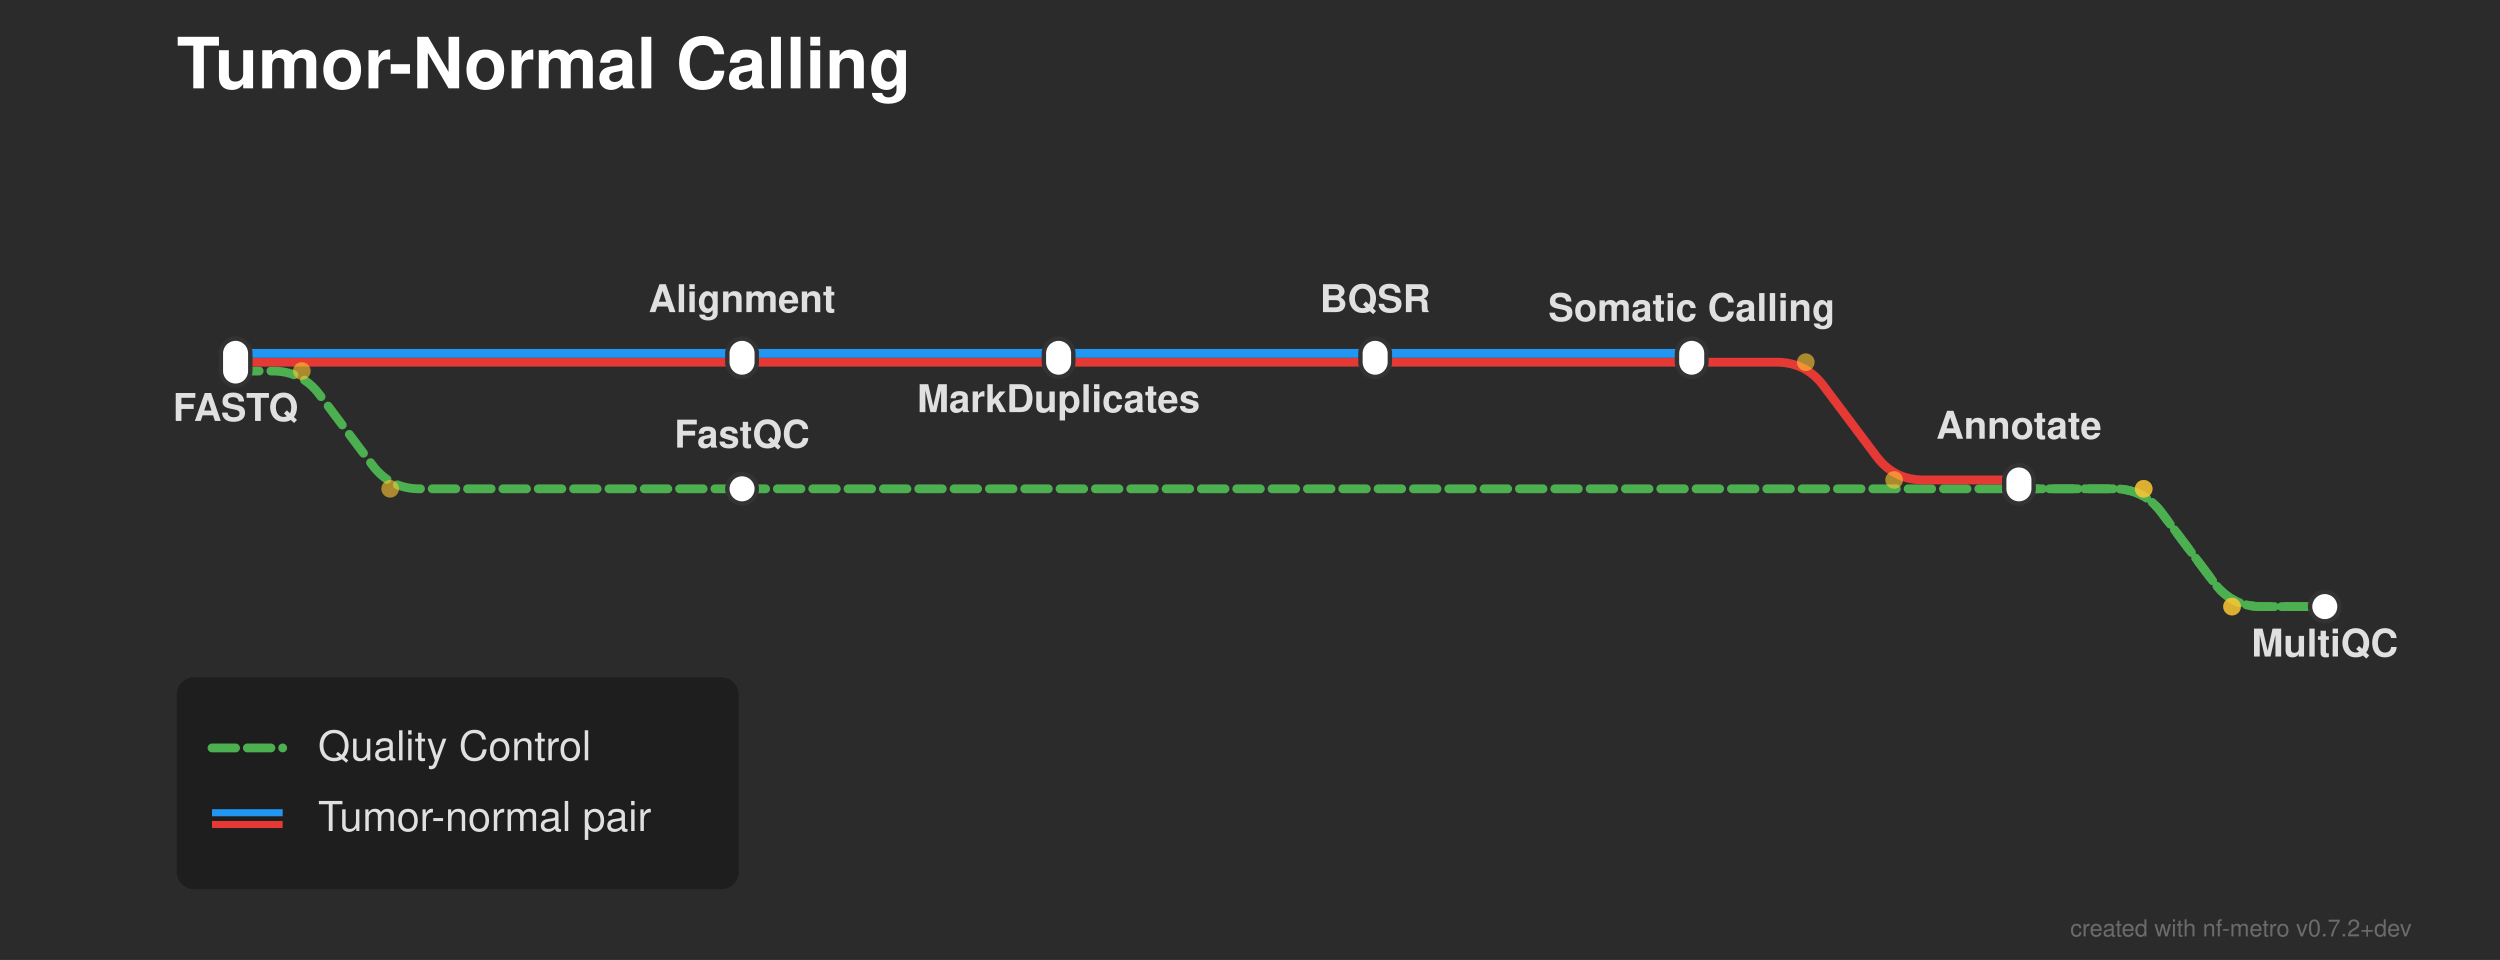
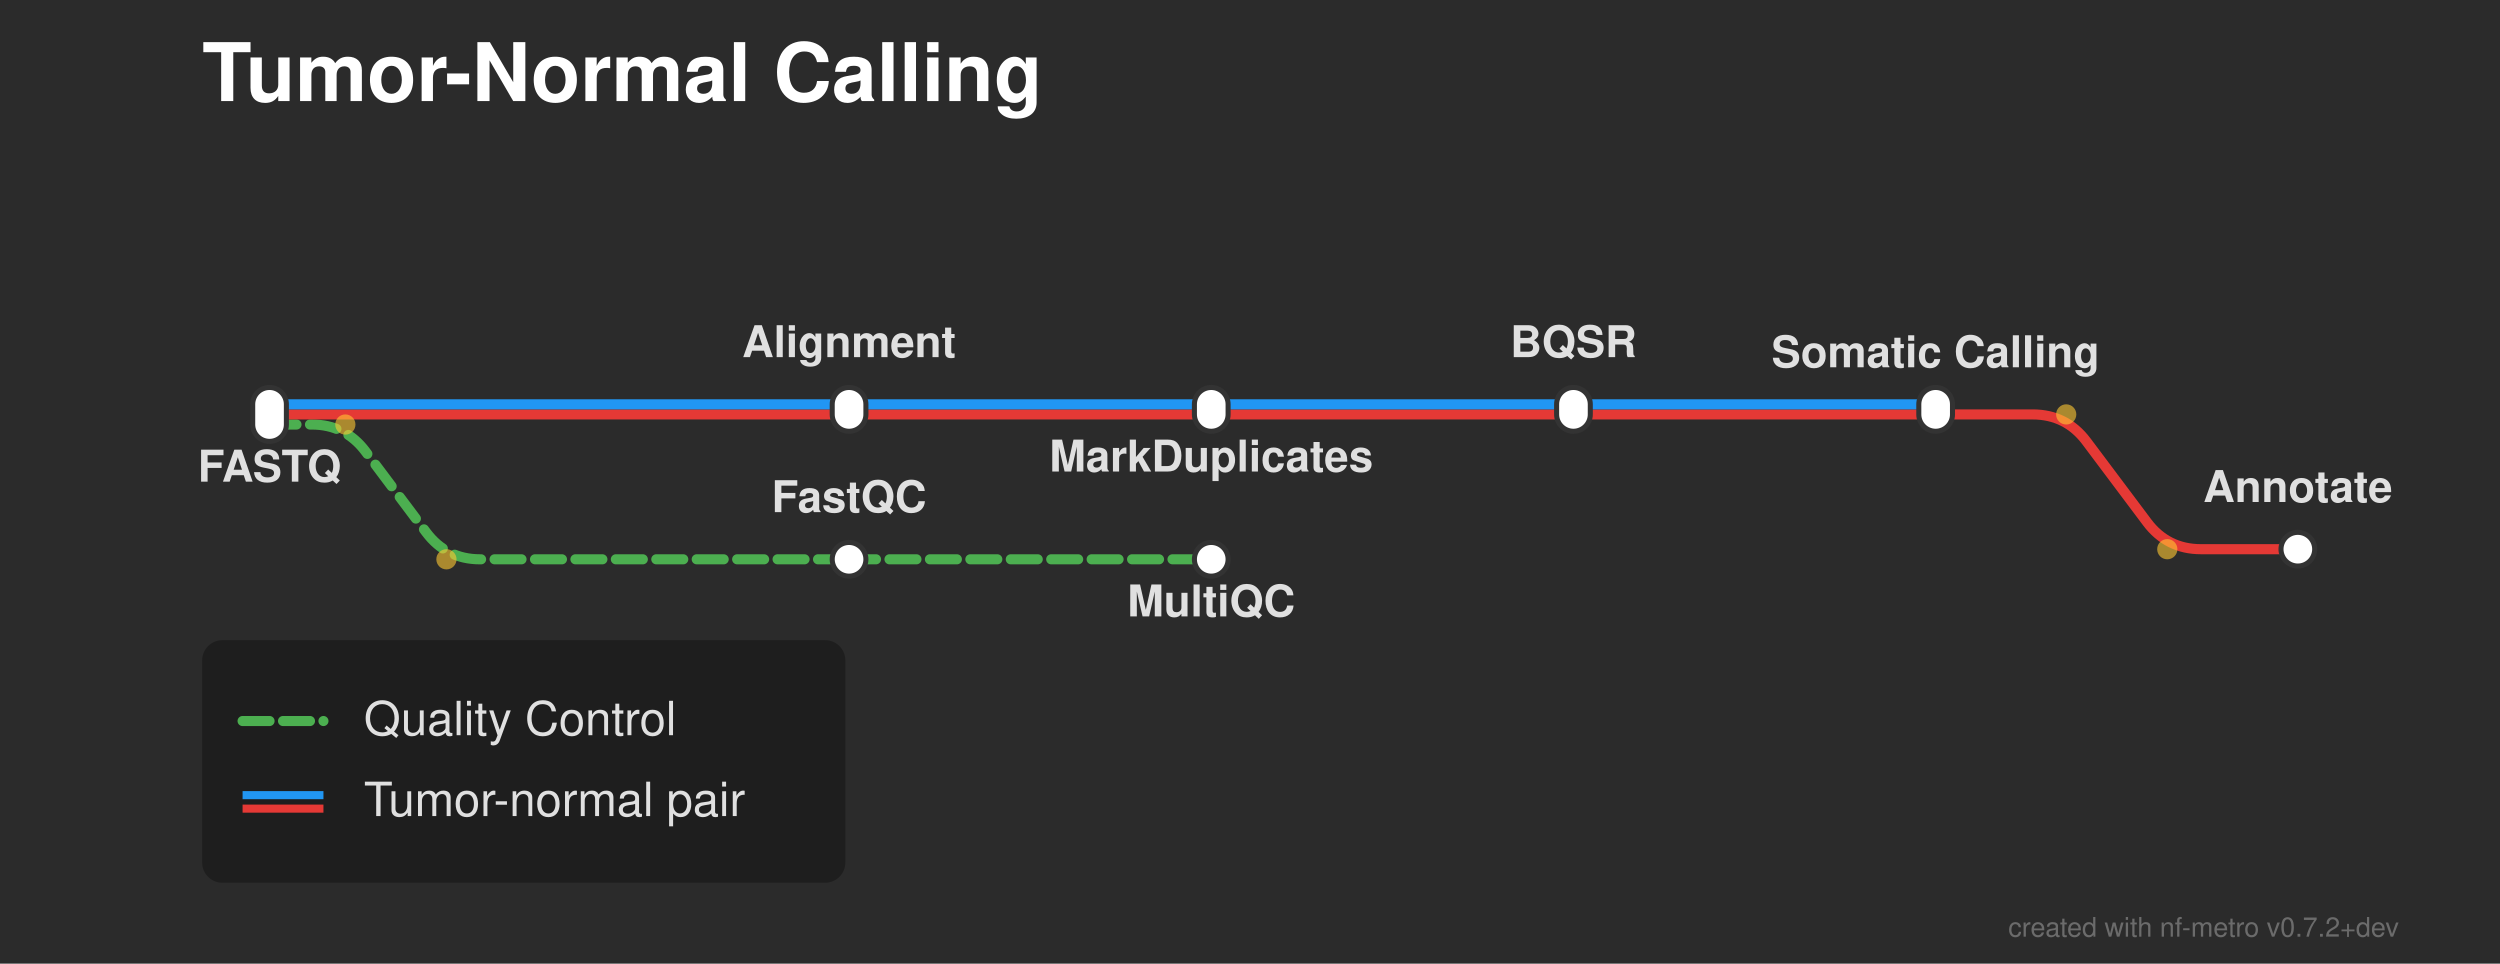
- <svg xmlns="http://www.w3.org/2000/svg" width="849" height="326" viewBox="0 0 849 326">
+ <svg xmlns="http://www.w3.org/2000/svg" width="742" height="286" viewBox="0 0 742 286">
  <defs>
</defs>
-   <rect x="0" y="0" width="849" height="326" fill="#2b2b2b" />
+   <rect x="0" y="0" width="742" height="286" fill="#2b2b2b" />
  <text x="60.0" y="30.0" font-size="24.0" fill="#ffffff" font-family="'Helvetica Neue', Helvetica, Arial, sans-serif" font-weight="bold" class="nf-metro-title">Tumor-Normal Calling</text>
  <path d="M80.0,126.0 L92.5,126.0 Q102.5,126.0,108.5,134.0 L126.5,158.0 Q132.5,166.0,142.5,166.0 L252.0,166.0" stroke="#4CAF50" stroke-width="3.0" fill="none" stroke-linecap="round" stroke-linejoin="round" class="metro-line-qc" data-line-id="qc" stroke-dasharray="8,4" />
-   <path d="M252.0,166.0 L718.0,166.0 Q728.0,166.0,734.0,174.0 L752.0,198.0 Q758.0,206.0,768.0,206.0 L789.5,206.0" stroke="#4CAF50" stroke-width="3.0" fill="none" stroke-linecap="round" stroke-linejoin="round" class="metro-line-qc" data-line-id="qc" stroke-dasharray="8,4" />
-   <path d="M685.625,166.0 L718.0,166.0 Q728.0,166.0,734.0,174.0 L752.0,198.0 Q758.0,206.0,768.0,206.0 L789.5,206.0" stroke="#4CAF50" stroke-width="3.0" fill="none" stroke-linecap="round" stroke-linejoin="round" class="metro-line-qc" data-line-id="qc" stroke-dasharray="8,4" />
+   <path d="M252.0,166.0 L359.5,166.0" stroke="#4CAF50" stroke-width="3.0" stroke-linecap="round" class="metro-line-qc" data-line-id="qc" stroke-dasharray="8,4" />
  <path d="M80.0,123.0 L252.0,123.0" stroke="#E53935" stroke-width="3.0" stroke-linecap="round" class="metro-line-tumor" data-line-id="tumor" />
  <path d="M252.0,123.0 L359.5,123.0" stroke="#E53935" stroke-width="3.0" stroke-linecap="round" class="metro-line-tumor" data-line-id="tumor" />
  <path d="M359.5,123.0 L467.0,123.0" stroke="#E53935" stroke-width="3.0" stroke-linecap="round" class="metro-line-tumor" data-line-id="tumor" />
  <path d="M467.0,123.0 L574.5,123.0" stroke="#E53935" stroke-width="3.0" stroke-linecap="round" class="metro-line-tumor" data-line-id="tumor" />
-   <path d="M574.5,123.0 L603.25,123.0 Q613.25,123.0,619.25,131.0 L637.25,155.0 Q643.25,163.0,653.25,163.0 L685.625,163.0" stroke="#E53935" stroke-width="3.0" fill="none" stroke-linecap="round" stroke-linejoin="round" class="metro-line-tumor" data-line-id="tumor" />
+   <path d="M574.5,123.0 L603.25,123.0 Q613.25,123.0,619.25,131.0 L637.25,155.0 Q643.25,163.0,653.25,163.0 L682.0,163.0" stroke="#E53935" stroke-width="3.0" fill="none" stroke-linecap="round" stroke-linejoin="round" class="metro-line-tumor" data-line-id="tumor" />
  <path d="M80.0,120.0 L252.0,120.0" stroke="#2196F3" stroke-width="3.0" stroke-linecap="round" class="metro-line-normal" data-line-id="normal" />
  <path d="M252.0,120.0 L359.5,120.0" stroke="#2196F3" stroke-width="3.0" stroke-linecap="round" class="metro-line-normal" data-line-id="normal" />
  <path d="M359.5,120.0 L467.0,120.0" stroke="#2196F3" stroke-width="3.0" stroke-linecap="round" class="metro-line-normal" data-line-id="normal" />
  <path d="M467.0,120.0 L574.5,120.0" stroke="#2196F3" stroke-width="3.0" stroke-linecap="round" class="metro-line-normal" data-line-id="normal" />
  <rect x="75.0" y="115.0" width="10.0" height="16.0" rx="5.0" ry="5.0" fill="#ffffff" stroke="#333333" stroke-width="1.5" class="nf-metro-station" data-station-id="fastq" data-station-lines="normal,qc,tumor" data-station-label="FASTQ" />
  <rect x="247.0" y="115.0" width="10.0" height="13.0" rx="5.0" ry="5.0" fill="#ffffff" stroke="#333333" stroke-width="1.5" class="nf-metro-station" data-station-id="align" data-station-lines="normal,tumor" data-station-label="Alignment" />
  <rect x="354.5" y="115.0" width="10.0" height="13.0" rx="5.0" ry="5.0" fill="#ffffff" stroke="#333333" stroke-width="1.5" class="nf-metro-station" data-station-id="markdup" data-station-lines="normal,tumor" data-station-label="MarkDuplicates" />
  <rect x="462.0" y="115.0" width="10.0" height="13.0" rx="5.0" ry="5.0" fill="#ffffff" stroke="#333333" stroke-width="1.5" class="nf-metro-station" data-station-id="bqsr" data-station-lines="normal,tumor" data-station-label="BQSR" />
  <rect x="247.0" y="161.0" width="10.0" height="10.0" rx="5.0" ry="5.0" fill="#ffffff" stroke="#333333" stroke-width="1.5" class="nf-metro-station" data-station-id="fastqc" data-station-lines="qc" data-station-label="FastQC" />
  <rect x="569.5" y="115.0" width="10.0" height="13.0" rx="5.0" ry="5.0" fill="#ffffff" stroke="#333333" stroke-width="1.5" class="nf-metro-station" data-station-id="call" data-station-lines="normal,tumor" data-station-label="Somatic Calling" />
-   <rect x="680.625" y="158.0" width="10.0" height="13.0" rx="5.0" ry="5.0" fill="#ffffff" stroke="#333333" stroke-width="1.5" class="nf-metro-station" data-station-id="annotate" data-station-lines="qc,tumor" data-station-label="Annotate" />
-   <rect x="784.5" y="201.0" width="10.0" height="10.0" rx="5.0" ry="5.0" fill="#ffffff" stroke="#333333" stroke-width="1.5" class="nf-metro-station" data-station-id="multiqc" data-station-lines="qc" data-station-label="MultiQC" />
+   <rect x="677.0" y="158.0" width="10.0" height="10.0" rx="5.0" ry="5.0" fill="#ffffff" stroke="#333333" stroke-width="1.5" class="nf-metro-station" data-station-id="annotate" data-station-lines="tumor" data-station-label="Annotate" />
+   <rect x="354.5" y="161.0" width="10.0" height="10.0" rx="5.0" ry="5.0" fill="#ffffff" stroke="#333333" stroke-width="1.5" class="nf-metro-station" data-station-id="multiqc" data-station-lines="qc" data-station-label="MultiQC" />
  <text x="80.0" y="137.0" font-size="13.0" fill="#e0e0e0" font-family="'Helvetica Neue', Helvetica, Arial, sans-serif" font-weight="bold" text-anchor="middle" dominant-baseline="hanging" data-station-id="fastq" class="nf-metro-station-label">FASTQ</text>
  <text x="252.0" y="106.0" font-size="13.0" fill="#e0e0e0" font-family="'Helvetica Neue', Helvetica, Arial, sans-serif" font-weight="bold" text-anchor="middle" dominant-baseline="auto" data-station-id="align" class="nf-metro-station-label">Alignment</text>
  <text x="252.0" y="152.0" font-size="13.0" fill="#e0e0e0" font-family="'Helvetica Neue', Helvetica, Arial, sans-serif" font-weight="bold" text-anchor="middle" dominant-baseline="auto" data-station-id="fastqc" class="nf-metro-station-label">FastQC</text>
  <text x="359.5" y="134.0" font-size="13.0" fill="#e0e0e0" font-family="'Helvetica Neue', Helvetica, Arial, sans-serif" font-weight="bold" text-anchor="middle" dominant-baseline="hanging" data-station-id="markdup" class="nf-metro-station-label">MarkDuplicates</text>
+   <text x="359.5" y="177.0" font-size="13.0" fill="#e0e0e0" font-family="'Helvetica Neue', Helvetica, Arial, sans-serif" font-weight="bold" text-anchor="middle" dominant-baseline="hanging" data-station-id="multiqc" class="nf-metro-station-label">MultiQC</text>
  <text x="467.0" y="106.0" font-size="13.0" fill="#e0e0e0" font-family="'Helvetica Neue', Helvetica, Arial, sans-serif" font-weight="bold" text-anchor="middle" dominant-baseline="auto" data-station-id="bqsr" class="nf-metro-station-label">BQSR</text>
  <text x="574.5" y="109.0" font-size="13.0" fill="#e0e0e0" font-family="'Helvetica Neue', Helvetica, Arial, sans-serif" font-weight="bold" text-anchor="middle" dominant-baseline="auto" data-station-id="call" class="nf-metro-station-label">Somatic Calling</text>
-   <text x="685.625" y="149.0" font-size="13.0" fill="#e0e0e0" font-family="'Helvetica Neue', Helvetica, Arial, sans-serif" font-weight="bold" text-anchor="middle" dominant-baseline="auto" data-station-id="annotate" class="nf-metro-station-label">Annotate</text>
-   <text x="789.5" y="217.0" font-size="13.0" fill="#e0e0e0" font-family="'Helvetica Neue', Helvetica, Arial, sans-serif" font-weight="bold" text-anchor="middle" dominant-baseline="hanging" data-station-id="multiqc" class="nf-metro-station-label">MultiQC</text>
+   <text x="682.0" y="149.0" font-size="13.0" fill="#e0e0e0" font-family="'Helvetica Neue', Helvetica, Arial, sans-serif" font-weight="bold" text-anchor="middle" dominant-baseline="auto" data-station-id="annotate" class="nf-metro-station-label">Annotate</text>
  <circle cx="613.25" cy="123.0" r="3.0" fill="rgba(255, 200, 50, 0.6)" />
  <circle cx="643.25" cy="163.0" r="3.0" fill="rgba(255, 200, 50, 0.6)" />
  <circle cx="102.5" cy="126.0" r="3.0" fill="rgba(255, 200, 50, 0.6)" />
  <circle cx="132.5" cy="166.0" r="3.0" fill="rgba(255, 200, 50, 0.6)" />
-   <circle cx="728.0" cy="166.0" r="3.0" fill="rgba(255, 200, 50, 0.6)" />
-   <circle cx="758.0" cy="206.0" r="3.0" fill="rgba(255, 200, 50, 0.6)" />
-   <circle cx="728.0" cy="166.0" r="3.0" fill="rgba(255, 200, 50, 0.6)" />
-   <circle cx="758.0" cy="206.0" r="3.0" fill="rgba(255, 200, 50, 0.6)" />
-   <rect x="60.0" y="230.0" width="190.9" height="72.0" rx="6" ry="6" fill="rgba(0, 0, 0, 0.3)" />
-   <path d="M72.0,254.0 L96.0,254.0" stroke="#4CAF50" stroke-width="3.0" stroke-linecap="round" stroke-dasharray="8,4" />
-   <text x="108.0" y="254.0" font-size="14.0" fill="#e0e0e0" font-family="'Helvetica Neue', Helvetica, Arial, sans-serif" dy="0.3em">Quality Control</text>
-   <path d="M72.0,276.0 L96.0,276.0" stroke="#2196F3" stroke-width="2.4" stroke-linecap="butt" />
-   <path d="M72.0,280.0 L96.0,280.0" stroke="#E53935" stroke-width="2.4" stroke-linecap="butt" />
-   <text x="108.0" y="278.0" font-size="14.0" fill="#e0e0e0" font-family="'Helvetica Neue', Helvetica, Arial, sans-serif" dy="0.3em">Tumor-normal pair</text>
-   <text x="819.0" y="318.0" font-size="8" fill="rgba(150, 150, 150, 0.6)" font-family="'Helvetica Neue', Helvetica, Arial, sans-serif" text-anchor="end">created with nf-metro v0.7.2+dev</text>
+   <rect x="60.0" y="190.0" width="190.9" height="72.0" rx="6" ry="6" fill="rgba(0, 0, 0, 0.3)" />
+   <path d="M72.0,214.0 L96.0,214.0" stroke="#4CAF50" stroke-width="3.0" stroke-linecap="round" stroke-dasharray="8,4" />
+   <text x="108.0" y="214.0" font-size="14.0" fill="#e0e0e0" font-family="'Helvetica Neue', Helvetica, Arial, sans-serif" dy="0.3em">Quality Control</text>
+   <path d="M72.0,236.0 L96.0,236.0" stroke="#2196F3" stroke-width="2.4" stroke-linecap="butt" />
+   <path d="M72.0,240.0 L96.0,240.0" stroke="#E53935" stroke-width="2.4" stroke-linecap="butt" />
+   <text x="108.0" y="238.0" font-size="14.0" fill="#e0e0e0" font-family="'Helvetica Neue', Helvetica, Arial, sans-serif" dy="0.3em">Tumor-normal pair</text>
+   <text x="712.0" y="278.0" font-size="8" fill="rgba(150, 150, 150, 0.6)" font-family="'Helvetica Neue', Helvetica, Arial, sans-serif" text-anchor="end">created with nf-metro v0.7.2+dev</text>
</svg>
